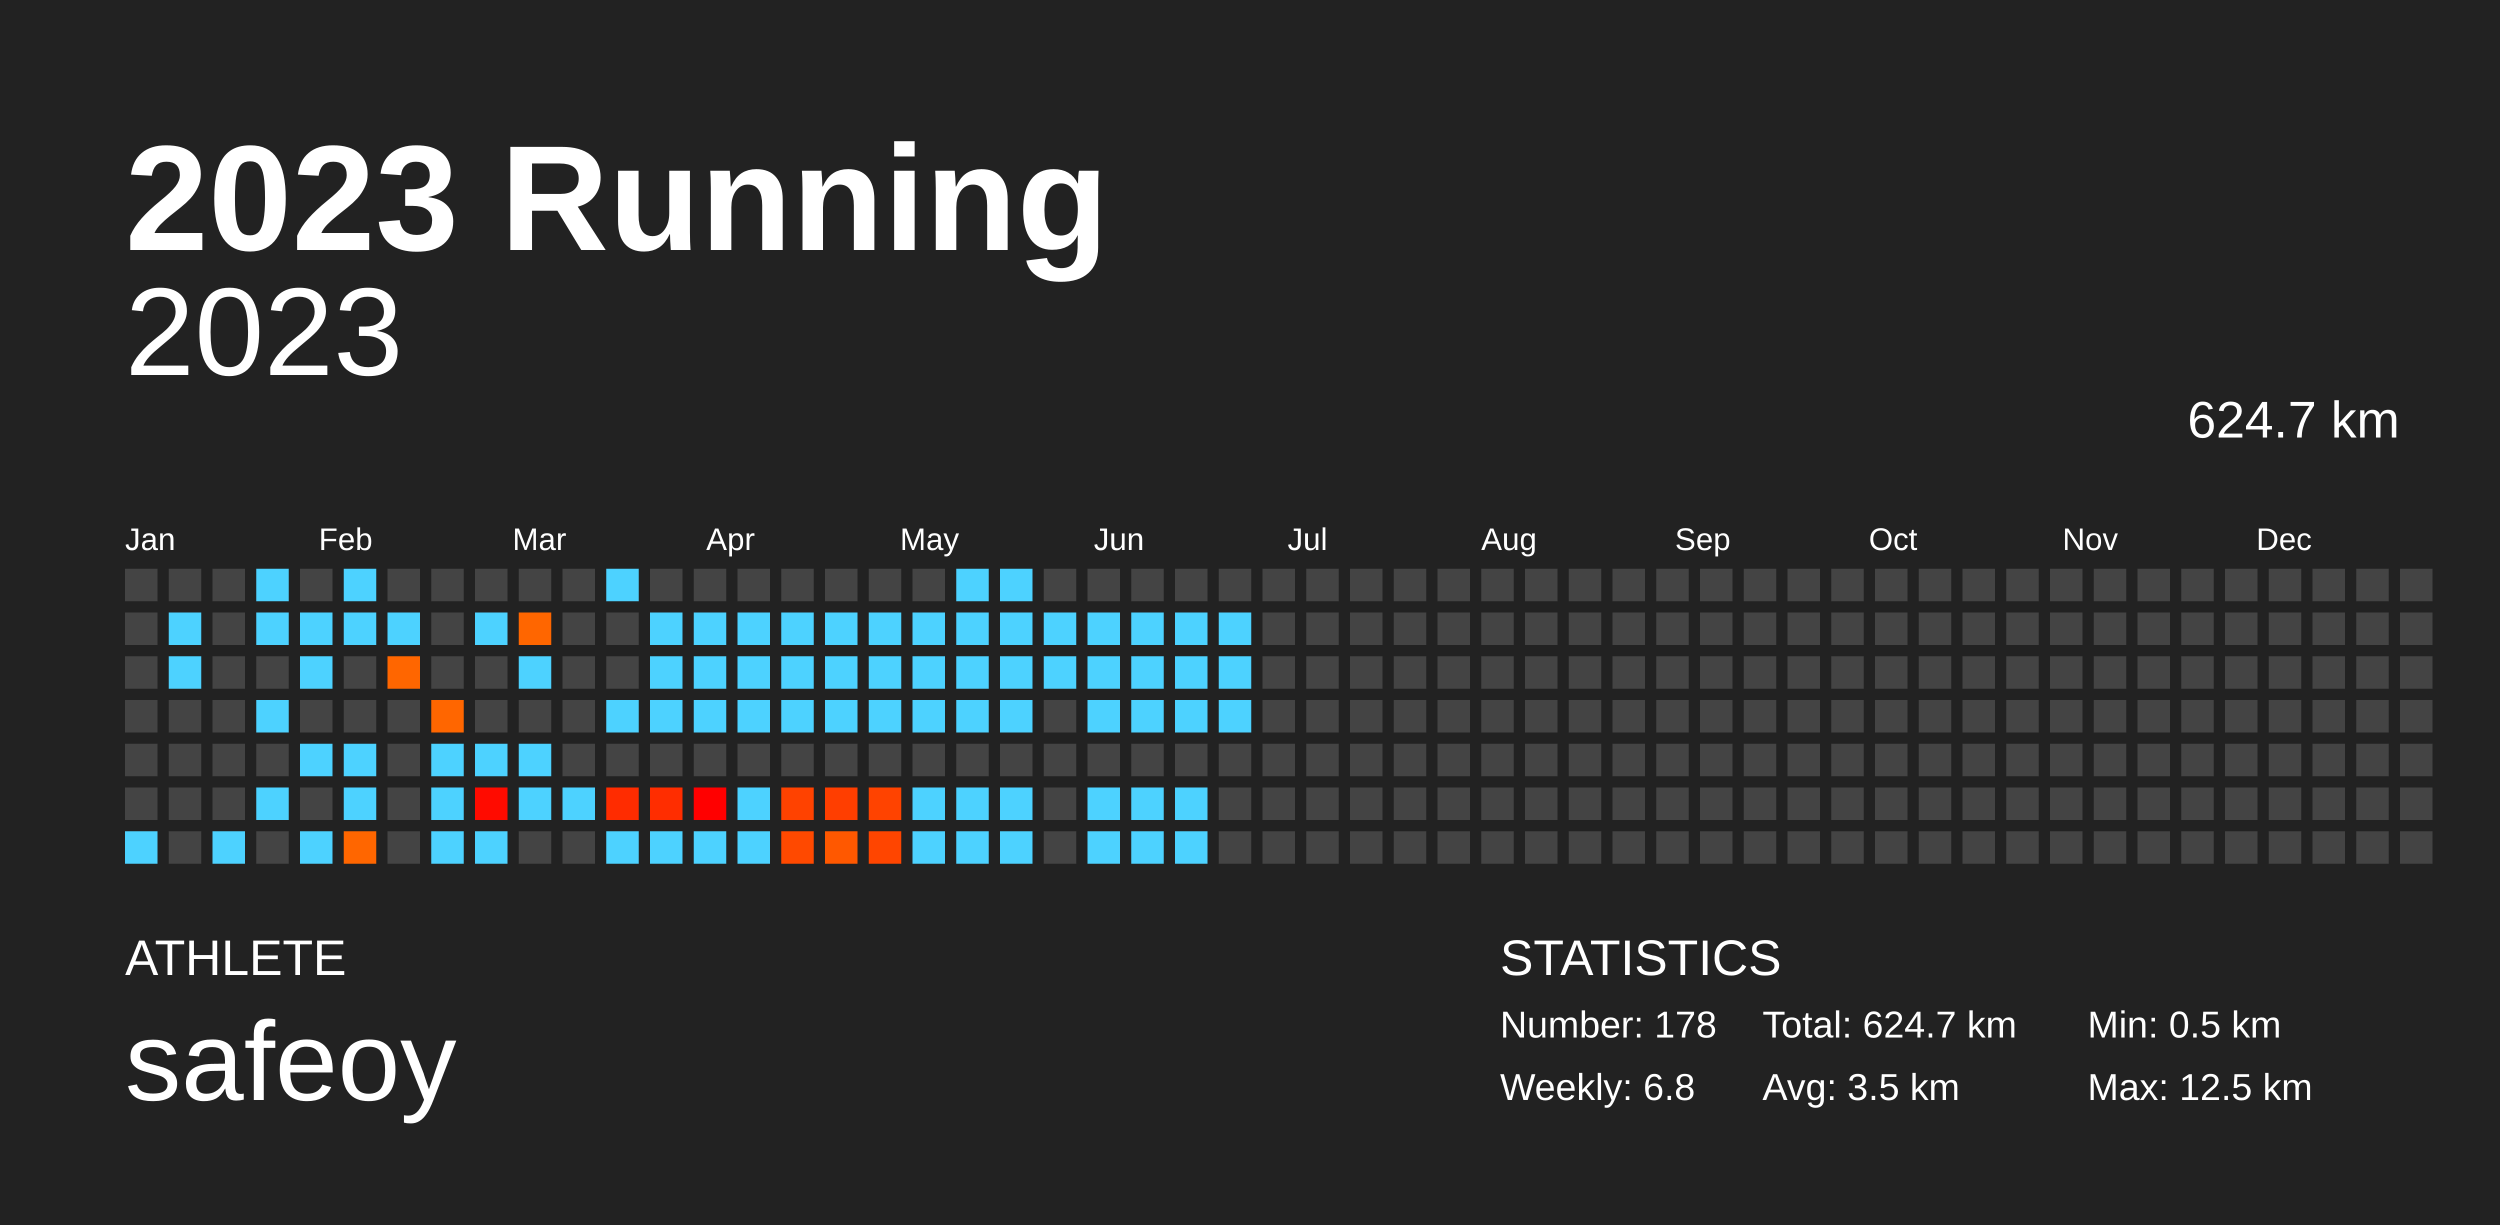
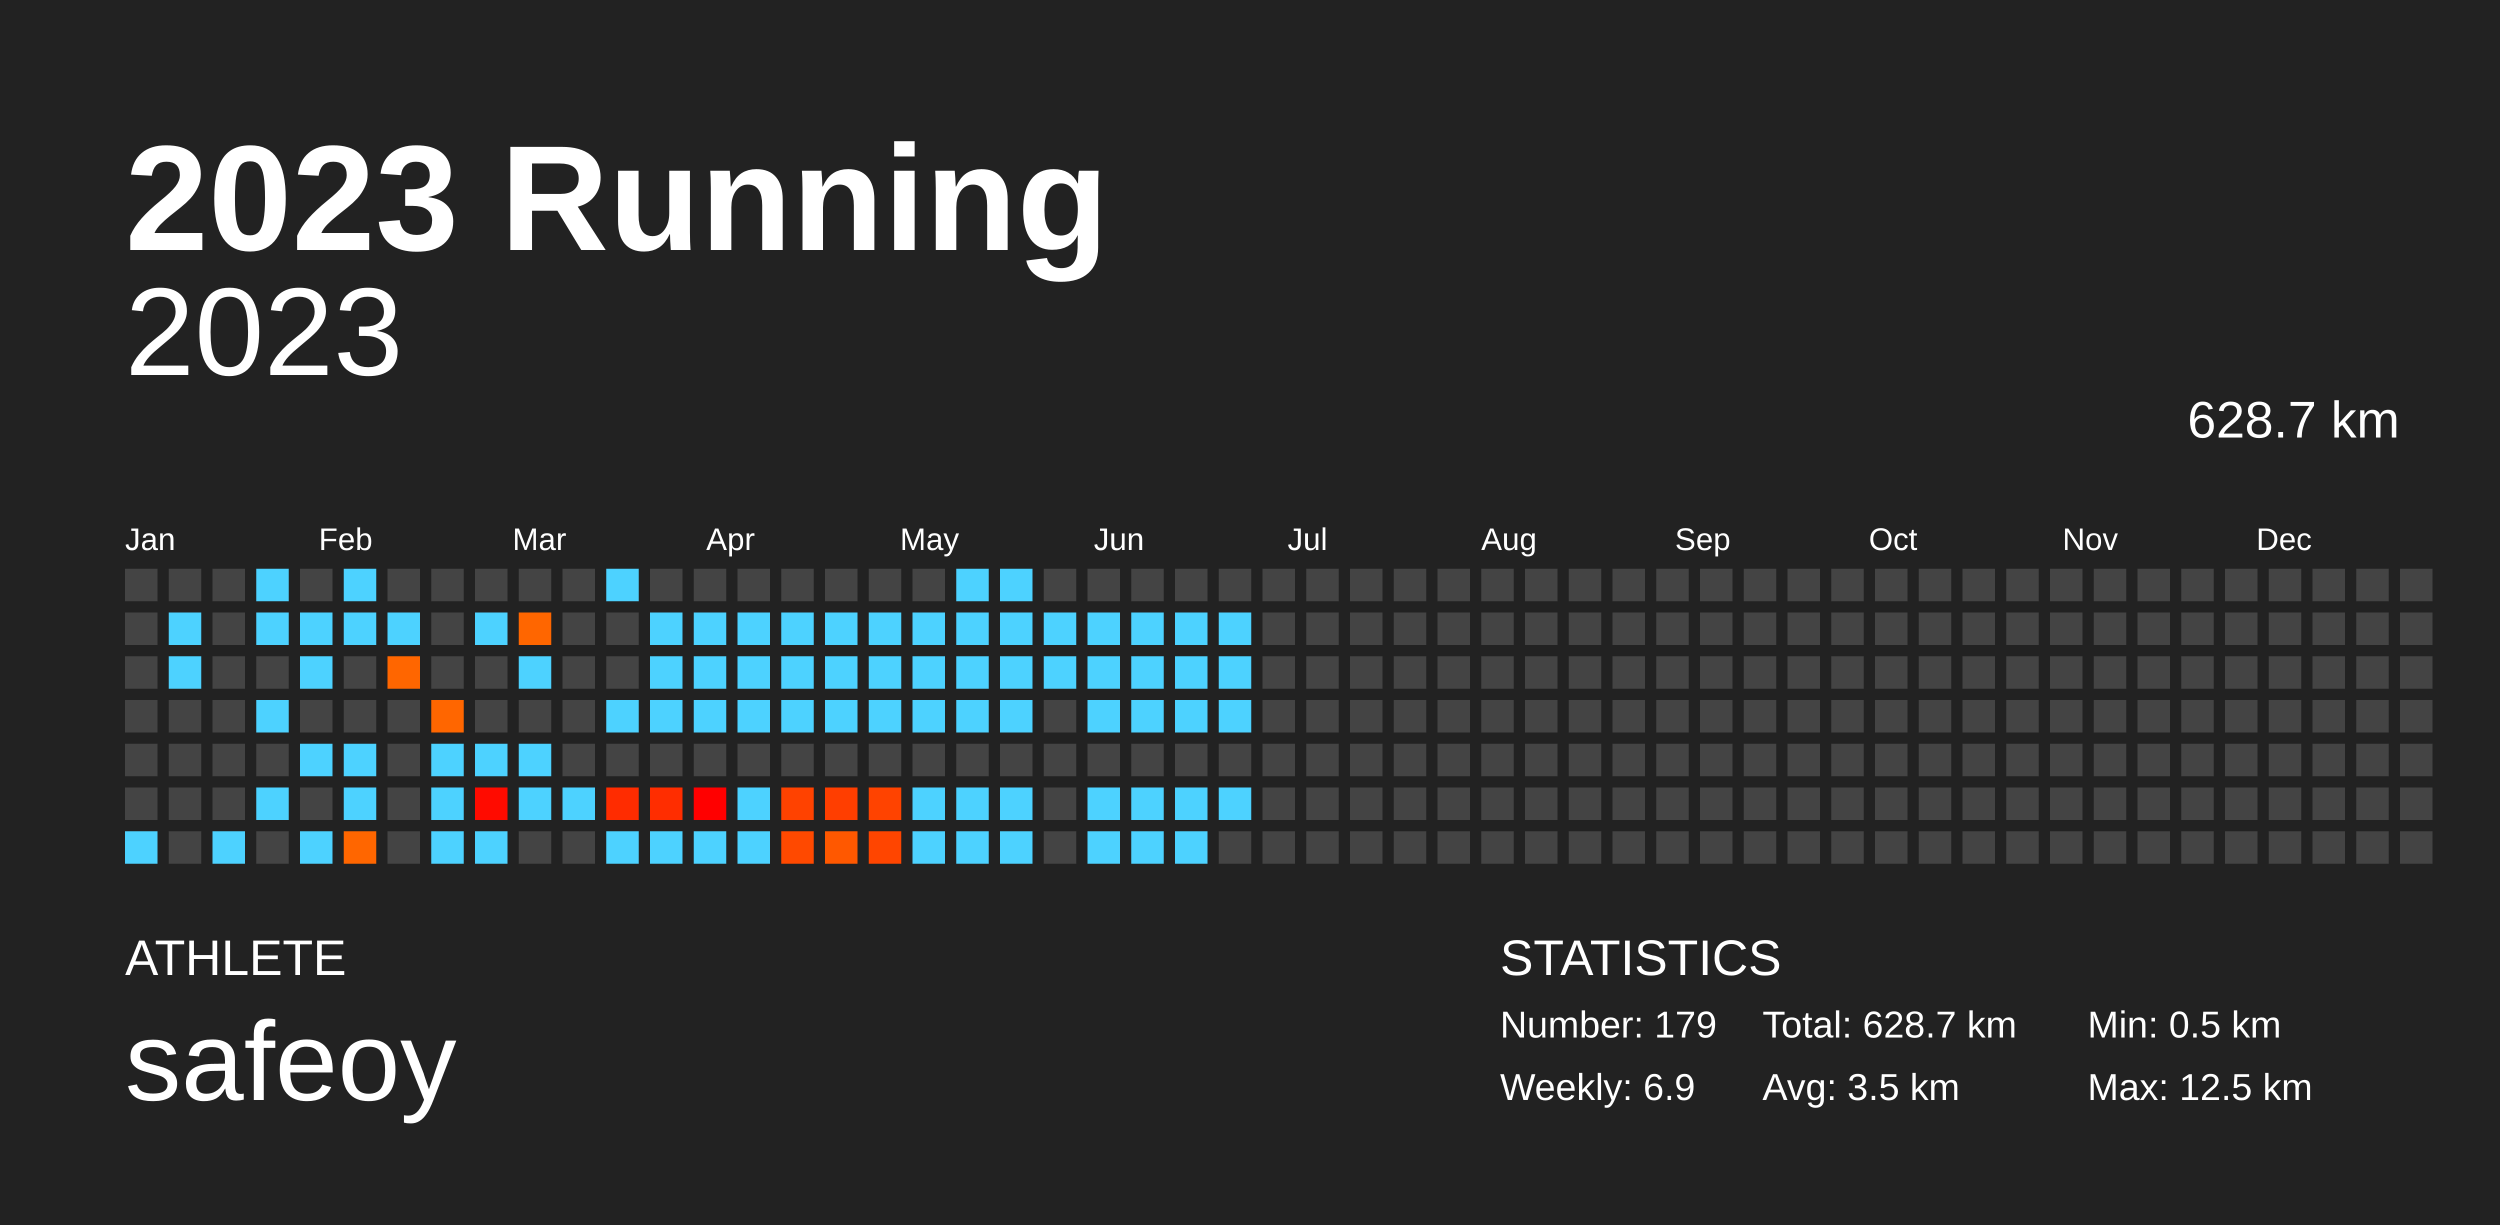
<svg xmlns="http://www.w3.org/2000/svg" baseProfile="full" height="98mm" version="1.1" viewBox="0,0,200,98" width="200mm">
  <defs />
  <rect fill="#222222" height="98" width="200" x="0" y="0" />
  <text fill="#FFFFFF" style="font-size:12px; font-family:Arial; font-weight:bold;" x="10" y="20">2023 Running</text>
  <text fill="#FFFFFF" style="font-size:4px; font-family:Arial" x="10" y="78">ATHLETE</text>
  <text fill="#FFFFFF" style="font-size:9px; font-family:Arial" x="10" y="88">safeoy</text>
  <text fill="#FFFFFF" style="font-size:4px; font-family:Arial" x="120" y="78">STATISTICS</text>
-   <text fill="#FFFFFF" style="font-size:3px; font-family:Arial" x="120" y="83">Number: 178</text>
-   <text fill="#FFFFFF" style="font-size:3px; font-family:Arial" x="120" y="88">Weekly: 6.8</text>
-   <text fill="#FFFFFF" style="font-size:3px; font-family:Arial" x="141" y="83">Total: 624.7 km</text>
+   <text fill="#FFFFFF" style="font-size:3px; font-family:Arial" x="120" y="83">Number: 179</text>
+   <text fill="#FFFFFF" style="font-size:3px; font-family:Arial" x="120" y="88">Weekly: 6.9</text>
+   <text fill="#FFFFFF" style="font-size:3px; font-family:Arial" x="141" y="83">Total: 628.7 km</text>
  <text fill="#FFFFFF" style="font-size:3px; font-family:Arial" x="141" y="88">Avg: 3.5 km</text>
  <text fill="#FFFFFF" style="font-size:3px; font-family:Arial" x="167" y="83">Min: 0.5 km</text>
  <text fill="#FFFFFF" style="font-size:3px; font-family:Arial" x="167" y="88">Max: 12.5 km</text>
  <text alignment-baseline="hanging" fill="#FFFFFF" style="font-size:10.0px; font-family:Arial;" x="10" y="30">2023</text>
-   <text alignment-baseline="hanging" fill="#FFFFFF" style="font-size:4.125px; font-family:Arial;" x="175" y="35">624.7 km</text>
+   <text alignment-baseline="hanging" fill="#FFFFFF" style="font-size:4.125px; font-family:Arial;" x="175" y="35">628.7 km</text>
  <text fill="#FFFFFF" style="font-size:2.5px; font-family:Arial" x="10.0" y="44">Jan</text>
  <text fill="#FFFFFF" style="font-size:2.5px; font-family:Arial" x="25.5" y="44">Feb</text>
  <text fill="#FFFFFF" style="font-size:2.5px; font-family:Arial" x="41.0" y="44">Mar</text>
  <text fill="#FFFFFF" style="font-size:2.5px; font-family:Arial" x="56.5" y="44">Apr</text>
  <text fill="#FFFFFF" style="font-size:2.5px; font-family:Arial" x="72.0" y="44">May</text>
  <text fill="#FFFFFF" style="font-size:2.5px; font-family:Arial" x="87.5" y="44">Jun</text>
  <text fill="#FFFFFF" style="font-size:2.5px; font-family:Arial" x="103.0" y="44">Jul</text>
  <text fill="#FFFFFF" style="font-size:2.5px; font-family:Arial" x="118.5" y="44">Aug</text>
  <text fill="#FFFFFF" style="font-size:2.5px; font-family:Arial" x="134.0" y="44">Sep</text>
  <text fill="#FFFFFF" style="font-size:2.5px; font-family:Arial" x="149.5" y="44">Oct</text>
  <text fill="#FFFFFF" style="font-size:2.5px; font-family:Arial" x="165.0" y="44">Nov</text>
  <text fill="#FFFFFF" style="font-size:2.5px; font-family:Arial" x="180.5" y="44">Dec</text>
  <rect fill="#444444" height="2.6" width="2.6" x="10.0" y="45.5" />
  <rect fill="#444444" height="2.6" width="2.6" x="10.0" y="49.0" />
  <rect fill="#444444" height="2.6" width="2.6" x="10.0" y="52.5" />
  <rect fill="#444444" height="2.6" width="2.6" x="10.0" y="56.0" />
  <rect fill="#444444" height="2.6" width="2.6" x="10.0" y="59.5" />
  <rect fill="#444444" height="2.6" width="2.6" x="10.0" y="63.0" />
  <rect fill="#4dd2ff" height="2.6" width="2.6" x="10.0" y="66.5" />
  <rect fill="#444444" height="2.6" width="2.6" x="13.5" y="45.5" />
  <rect fill="#4dd2ff" height="2.6" width="2.6" x="13.5" y="49.0" />
  <rect fill="#4dd2ff" height="2.6" width="2.6" x="13.5" y="52.5" />
  <rect fill="#444444" height="2.6" width="2.6" x="13.5" y="56.0" />
  <rect fill="#444444" height="2.6" width="2.6" x="13.5" y="59.5" />
  <rect fill="#444444" height="2.6" width="2.6" x="13.5" y="63.0" />
  <rect fill="#444444" height="2.6" width="2.6" x="13.5" y="66.5" />
  <rect fill="#444444" height="2.6" width="2.6" x="17.0" y="45.5" />
  <rect fill="#444444" height="2.6" width="2.6" x="17.0" y="49.0" />
  <rect fill="#444444" height="2.6" width="2.6" x="17.0" y="52.5" />
  <rect fill="#444444" height="2.6" width="2.6" x="17.0" y="56.0" />
  <rect fill="#444444" height="2.6" width="2.6" x="17.0" y="59.5" />
  <rect fill="#444444" height="2.6" width="2.6" x="17.0" y="63.0" />
  <rect fill="#4dd2ff" height="2.6" width="2.6" x="17.0" y="66.5" />
  <rect fill="#4dd2ff" height="2.6" width="2.6" x="20.5" y="45.5" />
  <rect fill="#4dd2ff" height="2.6" width="2.6" x="20.5" y="49.0" />
  <rect fill="#444444" height="2.6" width="2.6" x="20.5" y="52.5" />
  <rect fill="#4dd2ff" height="2.6" width="2.6" x="20.5" y="56.0" />
  <rect fill="#444444" height="2.6" width="2.6" x="20.5" y="59.5" />
  <rect fill="#4dd2ff" height="2.6" width="2.6" x="20.5" y="63.0" />
  <rect fill="#444444" height="2.6" width="2.6" x="20.5" y="66.5" />
  <rect fill="#444444" height="2.6" width="2.6" x="24.0" y="45.5" />
  <rect fill="#4dd2ff" height="2.6" width="2.6" x="24.0" y="49.0" />
  <rect fill="#4dd2ff" height="2.6" width="2.6" x="24.0" y="52.5" />
  <rect fill="#444444" height="2.6" width="2.6" x="24.0" y="56.0" />
  <rect fill="#4dd2ff" height="2.6" width="2.6" x="24.0" y="59.5" />
  <rect fill="#444444" height="2.6" width="2.6" x="24.0" y="63.0" />
  <rect fill="#4dd2ff" height="2.6" width="2.6" x="24.0" y="66.5" />
  <rect fill="#4dd2ff" height="2.6" width="2.6" x="27.5" y="45.5" />
  <rect fill="#4dd2ff" height="2.6" width="2.6" x="27.5" y="49.0" />
  <rect fill="#444444" height="2.6" width="2.6" x="27.5" y="52.5" />
  <rect fill="#444444" height="2.6" width="2.6" x="27.5" y="56.0" />
  <rect fill="#4dd2ff" height="2.6" width="2.6" x="27.5" y="59.5" />
  <rect fill="#4dd2ff" height="2.6" width="2.6" x="27.5" y="63.0" />
  <rect fill="#ff6600" height="2.6" width="2.6" x="27.5" y="66.5" />
  <rect fill="#444444" height="2.6" width="2.6" x="31.0" y="45.5" />
  <rect fill="#4dd2ff" height="2.6" width="2.6" x="31.0" y="49.0" />
  <rect fill="#ff6600" height="2.6" width="2.6" x="31.0" y="52.5" />
  <rect fill="#444444" height="2.6" width="2.6" x="31.0" y="56.0" />
  <rect fill="#444444" height="2.6" width="2.6" x="31.0" y="59.5" />
  <rect fill="#444444" height="2.6" width="2.6" x="31.0" y="63.0" />
  <rect fill="#444444" height="2.6" width="2.6" x="31.0" y="66.5" />
  <rect fill="#444444" height="2.6" width="2.6" x="34.5" y="45.5" />
  <rect fill="#444444" height="2.6" width="2.6" x="34.5" y="49.0" />
  <rect fill="#444444" height="2.6" width="2.6" x="34.5" y="52.5" />
  <rect fill="#ff6600" height="2.6" width="2.6" x="34.5" y="56.0" />
  <rect fill="#4dd2ff" height="2.6" width="2.6" x="34.5" y="59.5" />
  <rect fill="#4dd2ff" height="2.6" width="2.6" x="34.5" y="63.0" />
  <rect fill="#4dd2ff" height="2.6" width="2.6" x="34.5" y="66.5" />
  <rect fill="#444444" height="2.6" width="2.6" x="38.0" y="45.5" />
  <rect fill="#4dd2ff" height="2.6" width="2.6" x="38.0" y="49.0" />
  <rect fill="#444444" height="2.6" width="2.6" x="38.0" y="52.5" />
  <rect fill="#444444" height="2.6" width="2.6" x="38.0" y="56.0" />
  <rect fill="#4dd2ff" height="2.6" width="2.6" x="38.0" y="59.5" />
  <rect fill="#ff0b00" height="2.6" width="2.6" x="38.0" y="63.0" />
  <rect fill="#4dd2ff" height="2.6" width="2.6" x="38.0" y="66.5" />
  <rect fill="#444444" height="2.6" width="2.6" x="41.5" y="45.5" />
  <rect fill="#ff6600" height="2.6" width="2.6" x="41.5" y="49.0" />
  <rect fill="#4dd2ff" height="2.6" width="2.6" x="41.5" y="52.5" />
  <rect fill="#444444" height="2.6" width="2.6" x="41.5" y="56.0" />
  <rect fill="#4dd2ff" height="2.6" width="2.6" x="41.5" y="59.5" />
  <rect fill="#4dd2ff" height="2.6" width="2.6" x="41.5" y="63.0" />
  <rect fill="#444444" height="2.6" width="2.6" x="41.5" y="66.5" />
  <rect fill="#444444" height="2.6" width="2.6" x="45.0" y="45.5" />
  <rect fill="#444444" height="2.6" width="2.6" x="45.0" y="49.0" />
  <rect fill="#444444" height="2.6" width="2.6" x="45.0" y="52.5" />
  <rect fill="#444444" height="2.6" width="2.6" x="45.0" y="56.0" />
  <rect fill="#444444" height="2.6" width="2.6" x="45.0" y="59.5" />
  <rect fill="#4dd2ff" height="2.6" width="2.6" x="45.0" y="63.0" />
  <rect fill="#444444" height="2.6" width="2.6" x="45.0" y="66.5" />
  <rect fill="#4dd2ff" height="2.6" width="2.6" x="48.5" y="45.5" />
  <rect fill="#444444" height="2.6" width="2.6" x="48.5" y="49.0" />
  <rect fill="#444444" height="2.6" width="2.6" x="48.5" y="52.5" />
  <rect fill="#4dd2ff" height="2.6" width="2.6" x="48.5" y="56.0" />
  <rect fill="#444444" height="2.6" width="2.6" x="48.5" y="59.5" />
  <rect fill="#ff2c00" height="2.6" width="2.6" x="48.5" y="63.0" />
  <rect fill="#4dd2ff" height="2.6" width="2.6" x="48.5" y="66.5" />
  <rect fill="#444444" height="2.6" width="2.6" x="52.0" y="45.5" />
  <rect fill="#4dd2ff" height="2.6" width="2.6" x="52.0" y="49.0" />
  <rect fill="#4dd2ff" height="2.6" width="2.6" x="52.0" y="52.5" />
  <rect fill="#4dd2ff" height="2.6" width="2.6" x="52.0" y="56.0" />
  <rect fill="#444444" height="2.6" width="2.6" x="52.0" y="59.5" />
  <rect fill="#ff2d00" height="2.6" width="2.6" x="52.0" y="63.0" />
  <rect fill="#4dd2ff" height="2.6" width="2.6" x="52.0" y="66.5" />
  <rect fill="#444444" height="2.6" width="2.6" x="55.5" y="45.5" />
  <rect fill="#4dd2ff" height="2.6" width="2.6" x="55.5" y="49.0" />
  <rect fill="#4dd2ff" height="2.6" width="2.6" x="55.5" y="52.5" />
  <rect fill="#4dd2ff" height="2.6" width="2.6" x="55.5" y="56.0" />
  <rect fill="#444444" height="2.6" width="2.6" x="55.5" y="59.5" />
  <rect fill="#ff0000" height="2.6" width="2.6" x="55.5" y="63.0" />
  <rect fill="#4dd2ff" height="2.6" width="2.6" x="55.5" y="66.5" />
  <rect fill="#444444" height="2.6" width="2.6" x="59.0" y="45.5" />
  <rect fill="#4dd2ff" height="2.6" width="2.6" x="59.0" y="49.0" />
  <rect fill="#4dd2ff" height="2.6" width="2.6" x="59.0" y="52.5" />
  <rect fill="#4dd2ff" height="2.6" width="2.6" x="59.0" y="56.0" />
  <rect fill="#444444" height="2.6" width="2.6" x="59.0" y="59.5" />
  <rect fill="#4dd2ff" height="2.6" width="2.6" x="59.0" y="63.0" />
  <rect fill="#4dd2ff" height="2.6" width="2.6" x="59.0" y="66.5" />
  <rect fill="#444444" height="2.6" width="2.6" x="62.5" y="45.5" />
  <rect fill="#4dd2ff" height="2.6" width="2.6" x="62.5" y="49.0" />
  <rect fill="#4dd2ff" height="2.6" width="2.6" x="62.5" y="52.5" />
  <rect fill="#4dd2ff" height="2.6" width="2.6" x="62.5" y="56.0" />
  <rect fill="#444444" height="2.6" width="2.6" x="62.5" y="59.5" />
  <rect fill="#ff4200" height="2.6" width="2.6" x="62.5" y="63.0" />
  <rect fill="#ff4900" height="2.6" width="2.6" x="62.5" y="66.5" />
  <rect fill="#444444" height="2.6" width="2.6" x="66.0" y="45.5" />
  <rect fill="#4dd2ff" height="2.6" width="2.6" x="66.0" y="49.0" />
  <rect fill="#4dd2ff" height="2.6" width="2.6" x="66.0" y="52.5" />
  <rect fill="#4dd2ff" height="2.6" width="2.6" x="66.0" y="56.0" />
  <rect fill="#444444" height="2.6" width="2.6" x="66.0" y="59.5" />
  <rect fill="#ff3e00" height="2.6" width="2.6" x="66.0" y="63.0" />
  <rect fill="#ff5800" height="2.6" width="2.6" x="66.0" y="66.5" />
  <rect fill="#444444" height="2.6" width="2.6" x="69.5" y="45.5" />
  <rect fill="#4dd2ff" height="2.6" width="2.6" x="69.5" y="49.0" />
  <rect fill="#4dd2ff" height="2.6" width="2.6" x="69.5" y="52.5" />
  <rect fill="#4dd2ff" height="2.6" width="2.6" x="69.5" y="56.0" />
  <rect fill="#444444" height="2.6" width="2.6" x="69.5" y="59.5" />
  <rect fill="#ff4300" height="2.6" width="2.6" x="69.5" y="63.0" />
  <rect fill="#ff4500" height="2.6" width="2.6" x="69.5" y="66.5" />
  <rect fill="#444444" height="2.6" width="2.6" x="73.0" y="45.5" />
  <rect fill="#4dd2ff" height="2.6" width="2.6" x="73.0" y="49.0" />
  <rect fill="#4dd2ff" height="2.6" width="2.6" x="73.0" y="52.5" />
  <rect fill="#4dd2ff" height="2.6" width="2.6" x="73.0" y="56.0" />
  <rect fill="#444444" height="2.6" width="2.6" x="73.0" y="59.5" />
  <rect fill="#4dd2ff" height="2.6" width="2.6" x="73.0" y="63.0" />
  <rect fill="#4dd2ff" height="2.6" width="2.6" x="73.0" y="66.5" />
  <rect fill="#4dd2ff" height="2.6" width="2.6" x="76.5" y="45.5" />
  <rect fill="#4dd2ff" height="2.6" width="2.6" x="76.5" y="49.0" />
  <rect fill="#4dd2ff" height="2.6" width="2.6" x="76.5" y="52.5" />
  <rect fill="#4dd2ff" height="2.6" width="2.6" x="76.5" y="56.0" />
  <rect fill="#444444" height="2.6" width="2.6" x="76.5" y="59.5" />
  <rect fill="#4dd2ff" height="2.6" width="2.6" x="76.5" y="63.0" />
  <rect fill="#4dd2ff" height="2.6" width="2.6" x="76.5" y="66.5" />
  <rect fill="#4dd2ff" height="2.6" width="2.6" x="80.0" y="45.5" />
  <rect fill="#4dd2ff" height="2.6" width="2.6" x="80.0" y="49.0" />
  <rect fill="#4dd2ff" height="2.6" width="2.6" x="80.0" y="52.5" />
  <rect fill="#4dd2ff" height="2.6" width="2.6" x="80.0" y="56.0" />
  <rect fill="#444444" height="2.6" width="2.6" x="80.0" y="59.5" />
  <rect fill="#4dd2ff" height="2.6" width="2.6" x="80.0" y="63.0" />
  <rect fill="#4dd2ff" height="2.6" width="2.6" x="80.0" y="66.5" />
  <rect fill="#444444" height="2.6" width="2.6" x="83.5" y="45.5" />
  <rect fill="#4dd2ff" height="2.6" width="2.6" x="83.5" y="49.0" />
  <rect fill="#4dd2ff" height="2.6" width="2.6" x="83.5" y="52.5" />
  <rect fill="#444444" height="2.6" width="2.6" x="83.5" y="56.0" />
  <rect fill="#444444" height="2.6" width="2.6" x="83.5" y="59.5" />
  <rect fill="#444444" height="2.6" width="2.6" x="83.5" y="63.0" />
  <rect fill="#444444" height="2.6" width="2.6" x="83.5" y="66.5" />
  <rect fill="#444444" height="2.6" width="2.6" x="87.0" y="45.5" />
  <rect fill="#4dd2ff" height="2.6" width="2.6" x="87.0" y="49.0" />
  <rect fill="#4dd2ff" height="2.6" width="2.6" x="87.0" y="52.5" />
  <rect fill="#4dd2ff" height="2.6" width="2.6" x="87.0" y="56.0" />
  <rect fill="#444444" height="2.6" width="2.6" x="87.0" y="59.5" />
  <rect fill="#4dd2ff" height="2.6" width="2.6" x="87.0" y="63.0" />
  <rect fill="#4dd2ff" height="2.6" width="2.6" x="87.0" y="66.5" />
  <rect fill="#444444" height="2.6" width="2.6" x="90.5" y="45.5" />
  <rect fill="#4dd2ff" height="2.6" width="2.6" x="90.5" y="49.0" />
  <rect fill="#4dd2ff" height="2.6" width="2.6" x="90.5" y="52.5" />
  <rect fill="#4dd2ff" height="2.6" width="2.6" x="90.5" y="56.0" />
  <rect fill="#444444" height="2.6" width="2.6" x="90.5" y="59.5" />
  <rect fill="#4dd2ff" height="2.6" width="2.6" x="90.5" y="63.0" />
  <rect fill="#4dd2ff" height="2.6" width="2.6" x="90.5" y="66.5" />
  <rect fill="#444444" height="2.6" width="2.6" x="94.0" y="45.5" />
  <rect fill="#4dd2ff" height="2.6" width="2.6" x="94.0" y="49.0" />
  <rect fill="#4dd2ff" height="2.6" width="2.6" x="94.0" y="52.5" />
  <rect fill="#4dd2ff" height="2.6" width="2.6" x="94.0" y="56.0" />
  <rect fill="#444444" height="2.6" width="2.6" x="94.0" y="59.5" />
  <rect fill="#4dd2ff" height="2.6" width="2.6" x="94.0" y="63.0" />
  <rect fill="#4dd2ff" height="2.6" width="2.6" x="94.0" y="66.5" />
  <rect fill="#444444" height="2.6" width="2.6" x="97.5" y="45.5" />
  <rect fill="#4dd2ff" height="2.6" width="2.6" x="97.5" y="49.0" />
  <rect fill="#4dd2ff" height="2.6" width="2.6" x="97.5" y="52.5" />
  <rect fill="#4dd2ff" height="2.6" width="2.6" x="97.5" y="56.0" />
  <rect fill="#444444" height="2.6" width="2.6" x="97.5" y="59.5" />
-   <rect fill="#444444" height="2.6" width="2.6" x="97.5" y="63.0" />
+   <rect fill="#4dd2ff" height="2.6" width="2.6" x="97.5" y="63.0" />
  <rect fill="#444444" height="2.6" width="2.6" x="97.5" y="66.5" />
  <rect fill="#444444" height="2.6" width="2.6" x="101.0" y="45.5" />
  <rect fill="#444444" height="2.6" width="2.6" x="101.0" y="49.0" />
  <rect fill="#444444" height="2.6" width="2.6" x="101.0" y="52.5" />
  <rect fill="#444444" height="2.6" width="2.6" x="101.0" y="56.0" />
  <rect fill="#444444" height="2.6" width="2.6" x="101.0" y="59.5" />
  <rect fill="#444444" height="2.6" width="2.6" x="101.0" y="63.0" />
  <rect fill="#444444" height="2.6" width="2.6" x="101.0" y="66.5" />
  <rect fill="#444444" height="2.6" width="2.6" x="104.5" y="45.5" />
  <rect fill="#444444" height="2.6" width="2.6" x="104.5" y="49.0" />
  <rect fill="#444444" height="2.6" width="2.6" x="104.5" y="52.5" />
  <rect fill="#444444" height="2.6" width="2.6" x="104.5" y="56.0" />
  <rect fill="#444444" height="2.6" width="2.6" x="104.5" y="59.5" />
  <rect fill="#444444" height="2.6" width="2.6" x="104.5" y="63.0" />
  <rect fill="#444444" height="2.6" width="2.6" x="104.5" y="66.5" />
  <rect fill="#444444" height="2.6" width="2.6" x="108.0" y="45.5" />
  <rect fill="#444444" height="2.6" width="2.6" x="108.0" y="49.0" />
  <rect fill="#444444" height="2.6" width="2.6" x="108.0" y="52.5" />
  <rect fill="#444444" height="2.6" width="2.6" x="108.0" y="56.0" />
  <rect fill="#444444" height="2.6" width="2.6" x="108.0" y="59.5" />
  <rect fill="#444444" height="2.6" width="2.6" x="108.0" y="63.0" />
  <rect fill="#444444" height="2.6" width="2.6" x="108.0" y="66.5" />
  <rect fill="#444444" height="2.6" width="2.6" x="111.5" y="45.5" />
  <rect fill="#444444" height="2.6" width="2.6" x="111.5" y="49.0" />
  <rect fill="#444444" height="2.6" width="2.6" x="111.5" y="52.5" />
  <rect fill="#444444" height="2.6" width="2.6" x="111.5" y="56.0" />
  <rect fill="#444444" height="2.6" width="2.6" x="111.5" y="59.5" />
  <rect fill="#444444" height="2.6" width="2.6" x="111.5" y="63.0" />
  <rect fill="#444444" height="2.6" width="2.6" x="111.5" y="66.5" />
  <rect fill="#444444" height="2.6" width="2.6" x="115.0" y="45.5" />
  <rect fill="#444444" height="2.6" width="2.6" x="115.0" y="49.0" />
  <rect fill="#444444" height="2.6" width="2.6" x="115.0" y="52.5" />
  <rect fill="#444444" height="2.6" width="2.6" x="115.0" y="56.0" />
  <rect fill="#444444" height="2.6" width="2.6" x="115.0" y="59.5" />
  <rect fill="#444444" height="2.6" width="2.6" x="115.0" y="63.0" />
  <rect fill="#444444" height="2.6" width="2.6" x="115.0" y="66.5" />
  <rect fill="#444444" height="2.6" width="2.6" x="118.5" y="45.5" />
  <rect fill="#444444" height="2.6" width="2.6" x="118.5" y="49.0" />
  <rect fill="#444444" height="2.6" width="2.6" x="118.5" y="52.5" />
  <rect fill="#444444" height="2.6" width="2.6" x="118.5" y="56.0" />
  <rect fill="#444444" height="2.6" width="2.6" x="118.5" y="59.5" />
  <rect fill="#444444" height="2.6" width="2.6" x="118.5" y="63.0" />
  <rect fill="#444444" height="2.6" width="2.6" x="118.5" y="66.5" />
  <rect fill="#444444" height="2.6" width="2.6" x="122.0" y="45.5" />
  <rect fill="#444444" height="2.6" width="2.6" x="122.0" y="49.0" />
  <rect fill="#444444" height="2.6" width="2.6" x="122.0" y="52.5" />
  <rect fill="#444444" height="2.6" width="2.6" x="122.0" y="56.0" />
  <rect fill="#444444" height="2.6" width="2.6" x="122.0" y="59.5" />
  <rect fill="#444444" height="2.6" width="2.6" x="122.0" y="63.0" />
  <rect fill="#444444" height="2.6" width="2.6" x="122.0" y="66.5" />
  <rect fill="#444444" height="2.6" width="2.6" x="125.5" y="45.5" />
  <rect fill="#444444" height="2.6" width="2.6" x="125.5" y="49.0" />
  <rect fill="#444444" height="2.6" width="2.6" x="125.5" y="52.5" />
  <rect fill="#444444" height="2.6" width="2.6" x="125.5" y="56.0" />
  <rect fill="#444444" height="2.6" width="2.6" x="125.5" y="59.5" />
  <rect fill="#444444" height="2.6" width="2.6" x="125.5" y="63.0" />
  <rect fill="#444444" height="2.6" width="2.6" x="125.5" y="66.5" />
  <rect fill="#444444" height="2.6" width="2.6" x="129.0" y="45.5" />
  <rect fill="#444444" height="2.6" width="2.6" x="129.0" y="49.0" />
  <rect fill="#444444" height="2.6" width="2.6" x="129.0" y="52.5" />
  <rect fill="#444444" height="2.6" width="2.6" x="129.0" y="56.0" />
  <rect fill="#444444" height="2.6" width="2.6" x="129.0" y="59.5" />
  <rect fill="#444444" height="2.6" width="2.6" x="129.0" y="63.0" />
  <rect fill="#444444" height="2.6" width="2.6" x="129.0" y="66.5" />
  <rect fill="#444444" height="2.6" width="2.6" x="132.5" y="45.5" />
  <rect fill="#444444" height="2.6" width="2.6" x="132.5" y="49.0" />
  <rect fill="#444444" height="2.6" width="2.6" x="132.5" y="52.5" />
  <rect fill="#444444" height="2.6" width="2.6" x="132.5" y="56.0" />
  <rect fill="#444444" height="2.6" width="2.6" x="132.5" y="59.5" />
  <rect fill="#444444" height="2.6" width="2.6" x="132.5" y="63.0" />
  <rect fill="#444444" height="2.6" width="2.6" x="132.5" y="66.5" />
  <rect fill="#444444" height="2.6" width="2.6" x="136.0" y="45.5" />
  <rect fill="#444444" height="2.6" width="2.6" x="136.0" y="49.0" />
  <rect fill="#444444" height="2.6" width="2.6" x="136.0" y="52.5" />
  <rect fill="#444444" height="2.6" width="2.6" x="136.0" y="56.0" />
  <rect fill="#444444" height="2.6" width="2.6" x="136.0" y="59.5" />
  <rect fill="#444444" height="2.6" width="2.6" x="136.0" y="63.0" />
  <rect fill="#444444" height="2.6" width="2.6" x="136.0" y="66.5" />
  <rect fill="#444444" height="2.6" width="2.6" x="139.5" y="45.5" />
  <rect fill="#444444" height="2.6" width="2.6" x="139.5" y="49.0" />
  <rect fill="#444444" height="2.6" width="2.6" x="139.5" y="52.5" />
  <rect fill="#444444" height="2.6" width="2.6" x="139.5" y="56.0" />
  <rect fill="#444444" height="2.6" width="2.6" x="139.5" y="59.5" />
  <rect fill="#444444" height="2.6" width="2.6" x="139.5" y="63.0" />
  <rect fill="#444444" height="2.6" width="2.6" x="139.5" y="66.5" />
  <rect fill="#444444" height="2.6" width="2.6" x="143.0" y="45.5" />
  <rect fill="#444444" height="2.6" width="2.6" x="143.0" y="49.0" />
  <rect fill="#444444" height="2.6" width="2.6" x="143.0" y="52.5" />
  <rect fill="#444444" height="2.6" width="2.6" x="143.0" y="56.0" />
  <rect fill="#444444" height="2.6" width="2.6" x="143.0" y="59.5" />
  <rect fill="#444444" height="2.6" width="2.6" x="143.0" y="63.0" />
  <rect fill="#444444" height="2.6" width="2.6" x="143.0" y="66.5" />
  <rect fill="#444444" height="2.6" width="2.6" x="146.5" y="45.5" />
  <rect fill="#444444" height="2.6" width="2.6" x="146.5" y="49.0" />
  <rect fill="#444444" height="2.6" width="2.6" x="146.5" y="52.5" />
  <rect fill="#444444" height="2.6" width="2.6" x="146.5" y="56.0" />
  <rect fill="#444444" height="2.6" width="2.6" x="146.5" y="59.5" />
  <rect fill="#444444" height="2.6" width="2.6" x="146.5" y="63.0" />
  <rect fill="#444444" height="2.6" width="2.6" x="146.5" y="66.5" />
  <rect fill="#444444" height="2.6" width="2.6" x="150.0" y="45.5" />
  <rect fill="#444444" height="2.6" width="2.6" x="150.0" y="49.0" />
  <rect fill="#444444" height="2.6" width="2.6" x="150.0" y="52.5" />
  <rect fill="#444444" height="2.6" width="2.6" x="150.0" y="56.0" />
  <rect fill="#444444" height="2.6" width="2.6" x="150.0" y="59.5" />
  <rect fill="#444444" height="2.6" width="2.6" x="150.0" y="63.0" />
  <rect fill="#444444" height="2.6" width="2.6" x="150.0" y="66.5" />
  <rect fill="#444444" height="2.6" width="2.6" x="153.5" y="45.5" />
  <rect fill="#444444" height="2.6" width="2.6" x="153.5" y="49.0" />
  <rect fill="#444444" height="2.6" width="2.6" x="153.5" y="52.5" />
  <rect fill="#444444" height="2.6" width="2.6" x="153.5" y="56.0" />
  <rect fill="#444444" height="2.6" width="2.6" x="153.5" y="59.5" />
  <rect fill="#444444" height="2.6" width="2.6" x="153.5" y="63.0" />
  <rect fill="#444444" height="2.6" width="2.6" x="153.5" y="66.5" />
  <rect fill="#444444" height="2.6" width="2.6" x="157.0" y="45.5" />
  <rect fill="#444444" height="2.6" width="2.6" x="157.0" y="49.0" />
  <rect fill="#444444" height="2.6" width="2.6" x="157.0" y="52.5" />
  <rect fill="#444444" height="2.6" width="2.6" x="157.0" y="56.0" />
  <rect fill="#444444" height="2.6" width="2.6" x="157.0" y="59.5" />
  <rect fill="#444444" height="2.6" width="2.6" x="157.0" y="63.0" />
  <rect fill="#444444" height="2.6" width="2.6" x="157.0" y="66.5" />
  <rect fill="#444444" height="2.6" width="2.6" x="160.5" y="45.5" />
  <rect fill="#444444" height="2.6" width="2.6" x="160.5" y="49.0" />
  <rect fill="#444444" height="2.6" width="2.6" x="160.5" y="52.5" />
  <rect fill="#444444" height="2.6" width="2.6" x="160.5" y="56.0" />
  <rect fill="#444444" height="2.6" width="2.6" x="160.5" y="59.5" />
  <rect fill="#444444" height="2.6" width="2.6" x="160.5" y="63.0" />
  <rect fill="#444444" height="2.6" width="2.6" x="160.5" y="66.5" />
  <rect fill="#444444" height="2.6" width="2.6" x="164.0" y="45.5" />
  <rect fill="#444444" height="2.6" width="2.6" x="164.0" y="49.0" />
  <rect fill="#444444" height="2.6" width="2.6" x="164.0" y="52.5" />
  <rect fill="#444444" height="2.6" width="2.6" x="164.0" y="56.0" />
  <rect fill="#444444" height="2.6" width="2.6" x="164.0" y="59.5" />
  <rect fill="#444444" height="2.6" width="2.6" x="164.0" y="63.0" />
  <rect fill="#444444" height="2.6" width="2.6" x="164.0" y="66.5" />
  <rect fill="#444444" height="2.6" width="2.6" x="167.5" y="45.5" />
  <rect fill="#444444" height="2.6" width="2.6" x="167.5" y="49.0" />
  <rect fill="#444444" height="2.6" width="2.6" x="167.5" y="52.5" />
  <rect fill="#444444" height="2.6" width="2.6" x="167.5" y="56.0" />
  <rect fill="#444444" height="2.6" width="2.6" x="167.5" y="59.5" />
  <rect fill="#444444" height="2.6" width="2.6" x="167.5" y="63.0" />
  <rect fill="#444444" height="2.6" width="2.6" x="167.5" y="66.5" />
  <rect fill="#444444" height="2.6" width="2.6" x="171.0" y="45.5" />
  <rect fill="#444444" height="2.6" width="2.6" x="171.0" y="49.0" />
  <rect fill="#444444" height="2.6" width="2.6" x="171.0" y="52.5" />
  <rect fill="#444444" height="2.6" width="2.6" x="171.0" y="56.0" />
  <rect fill="#444444" height="2.6" width="2.6" x="171.0" y="59.5" />
  <rect fill="#444444" height="2.6" width="2.6" x="171.0" y="63.0" />
  <rect fill="#444444" height="2.6" width="2.6" x="171.0" y="66.5" />
  <rect fill="#444444" height="2.6" width="2.6" x="174.5" y="45.5" />
  <rect fill="#444444" height="2.6" width="2.6" x="174.5" y="49.0" />
  <rect fill="#444444" height="2.6" width="2.6" x="174.5" y="52.5" />
  <rect fill="#444444" height="2.6" width="2.6" x="174.5" y="56.0" />
  <rect fill="#444444" height="2.6" width="2.6" x="174.5" y="59.5" />
  <rect fill="#444444" height="2.6" width="2.6" x="174.5" y="63.0" />
  <rect fill="#444444" height="2.6" width="2.6" x="174.5" y="66.5" />
  <rect fill="#444444" height="2.6" width="2.6" x="178.0" y="45.5" />
  <rect fill="#444444" height="2.6" width="2.6" x="178.0" y="49.0" />
  <rect fill="#444444" height="2.6" width="2.6" x="178.0" y="52.5" />
  <rect fill="#444444" height="2.6" width="2.6" x="178.0" y="56.0" />
  <rect fill="#444444" height="2.6" width="2.6" x="178.0" y="59.5" />
  <rect fill="#444444" height="2.6" width="2.6" x="178.0" y="63.0" />
  <rect fill="#444444" height="2.6" width="2.6" x="178.0" y="66.5" />
  <rect fill="#444444" height="2.6" width="2.6" x="181.5" y="45.5" />
  <rect fill="#444444" height="2.6" width="2.6" x="181.5" y="49.0" />
  <rect fill="#444444" height="2.6" width="2.6" x="181.5" y="52.5" />
  <rect fill="#444444" height="2.6" width="2.6" x="181.5" y="56.0" />
  <rect fill="#444444" height="2.6" width="2.6" x="181.5" y="59.5" />
  <rect fill="#444444" height="2.6" width="2.6" x="181.5" y="63.0" />
  <rect fill="#444444" height="2.6" width="2.6" x="181.5" y="66.5" />
  <rect fill="#444444" height="2.6" width="2.6" x="185.0" y="45.5" />
  <rect fill="#444444" height="2.6" width="2.6" x="185.0" y="49.0" />
  <rect fill="#444444" height="2.6" width="2.6" x="185.0" y="52.5" />
  <rect fill="#444444" height="2.6" width="2.6" x="185.0" y="56.0" />
  <rect fill="#444444" height="2.6" width="2.6" x="185.0" y="59.5" />
  <rect fill="#444444" height="2.6" width="2.6" x="185.0" y="63.0" />
  <rect fill="#444444" height="2.6" width="2.6" x="185.0" y="66.5" />
  <rect fill="#444444" height="2.6" width="2.6" x="188.5" y="45.5" />
  <rect fill="#444444" height="2.6" width="2.6" x="188.5" y="49.0" />
  <rect fill="#444444" height="2.6" width="2.6" x="188.5" y="52.5" />
  <rect fill="#444444" height="2.6" width="2.6" x="188.5" y="56.0" />
  <rect fill="#444444" height="2.6" width="2.6" x="188.5" y="59.5" />
  <rect fill="#444444" height="2.6" width="2.6" x="188.5" y="63.0" />
  <rect fill="#444444" height="2.6" width="2.6" x="188.5" y="66.5" />
  <rect fill="#444444" height="2.6" width="2.6" x="192.0" y="45.5" />
  <rect fill="#444444" height="2.6" width="2.6" x="192.0" y="49.0" />
  <rect fill="#444444" height="2.6" width="2.6" x="192.0" y="52.5" />
  <rect fill="#444444" height="2.6" width="2.6" x="192.0" y="56.0" />
  <rect fill="#444444" height="2.6" width="2.6" x="192.0" y="59.5" />
  <rect fill="#444444" height="2.6" width="2.6" x="192.0" y="63.0" />
  <rect fill="#444444" height="2.6" width="2.6" x="192.0" y="66.5" />
</svg>
